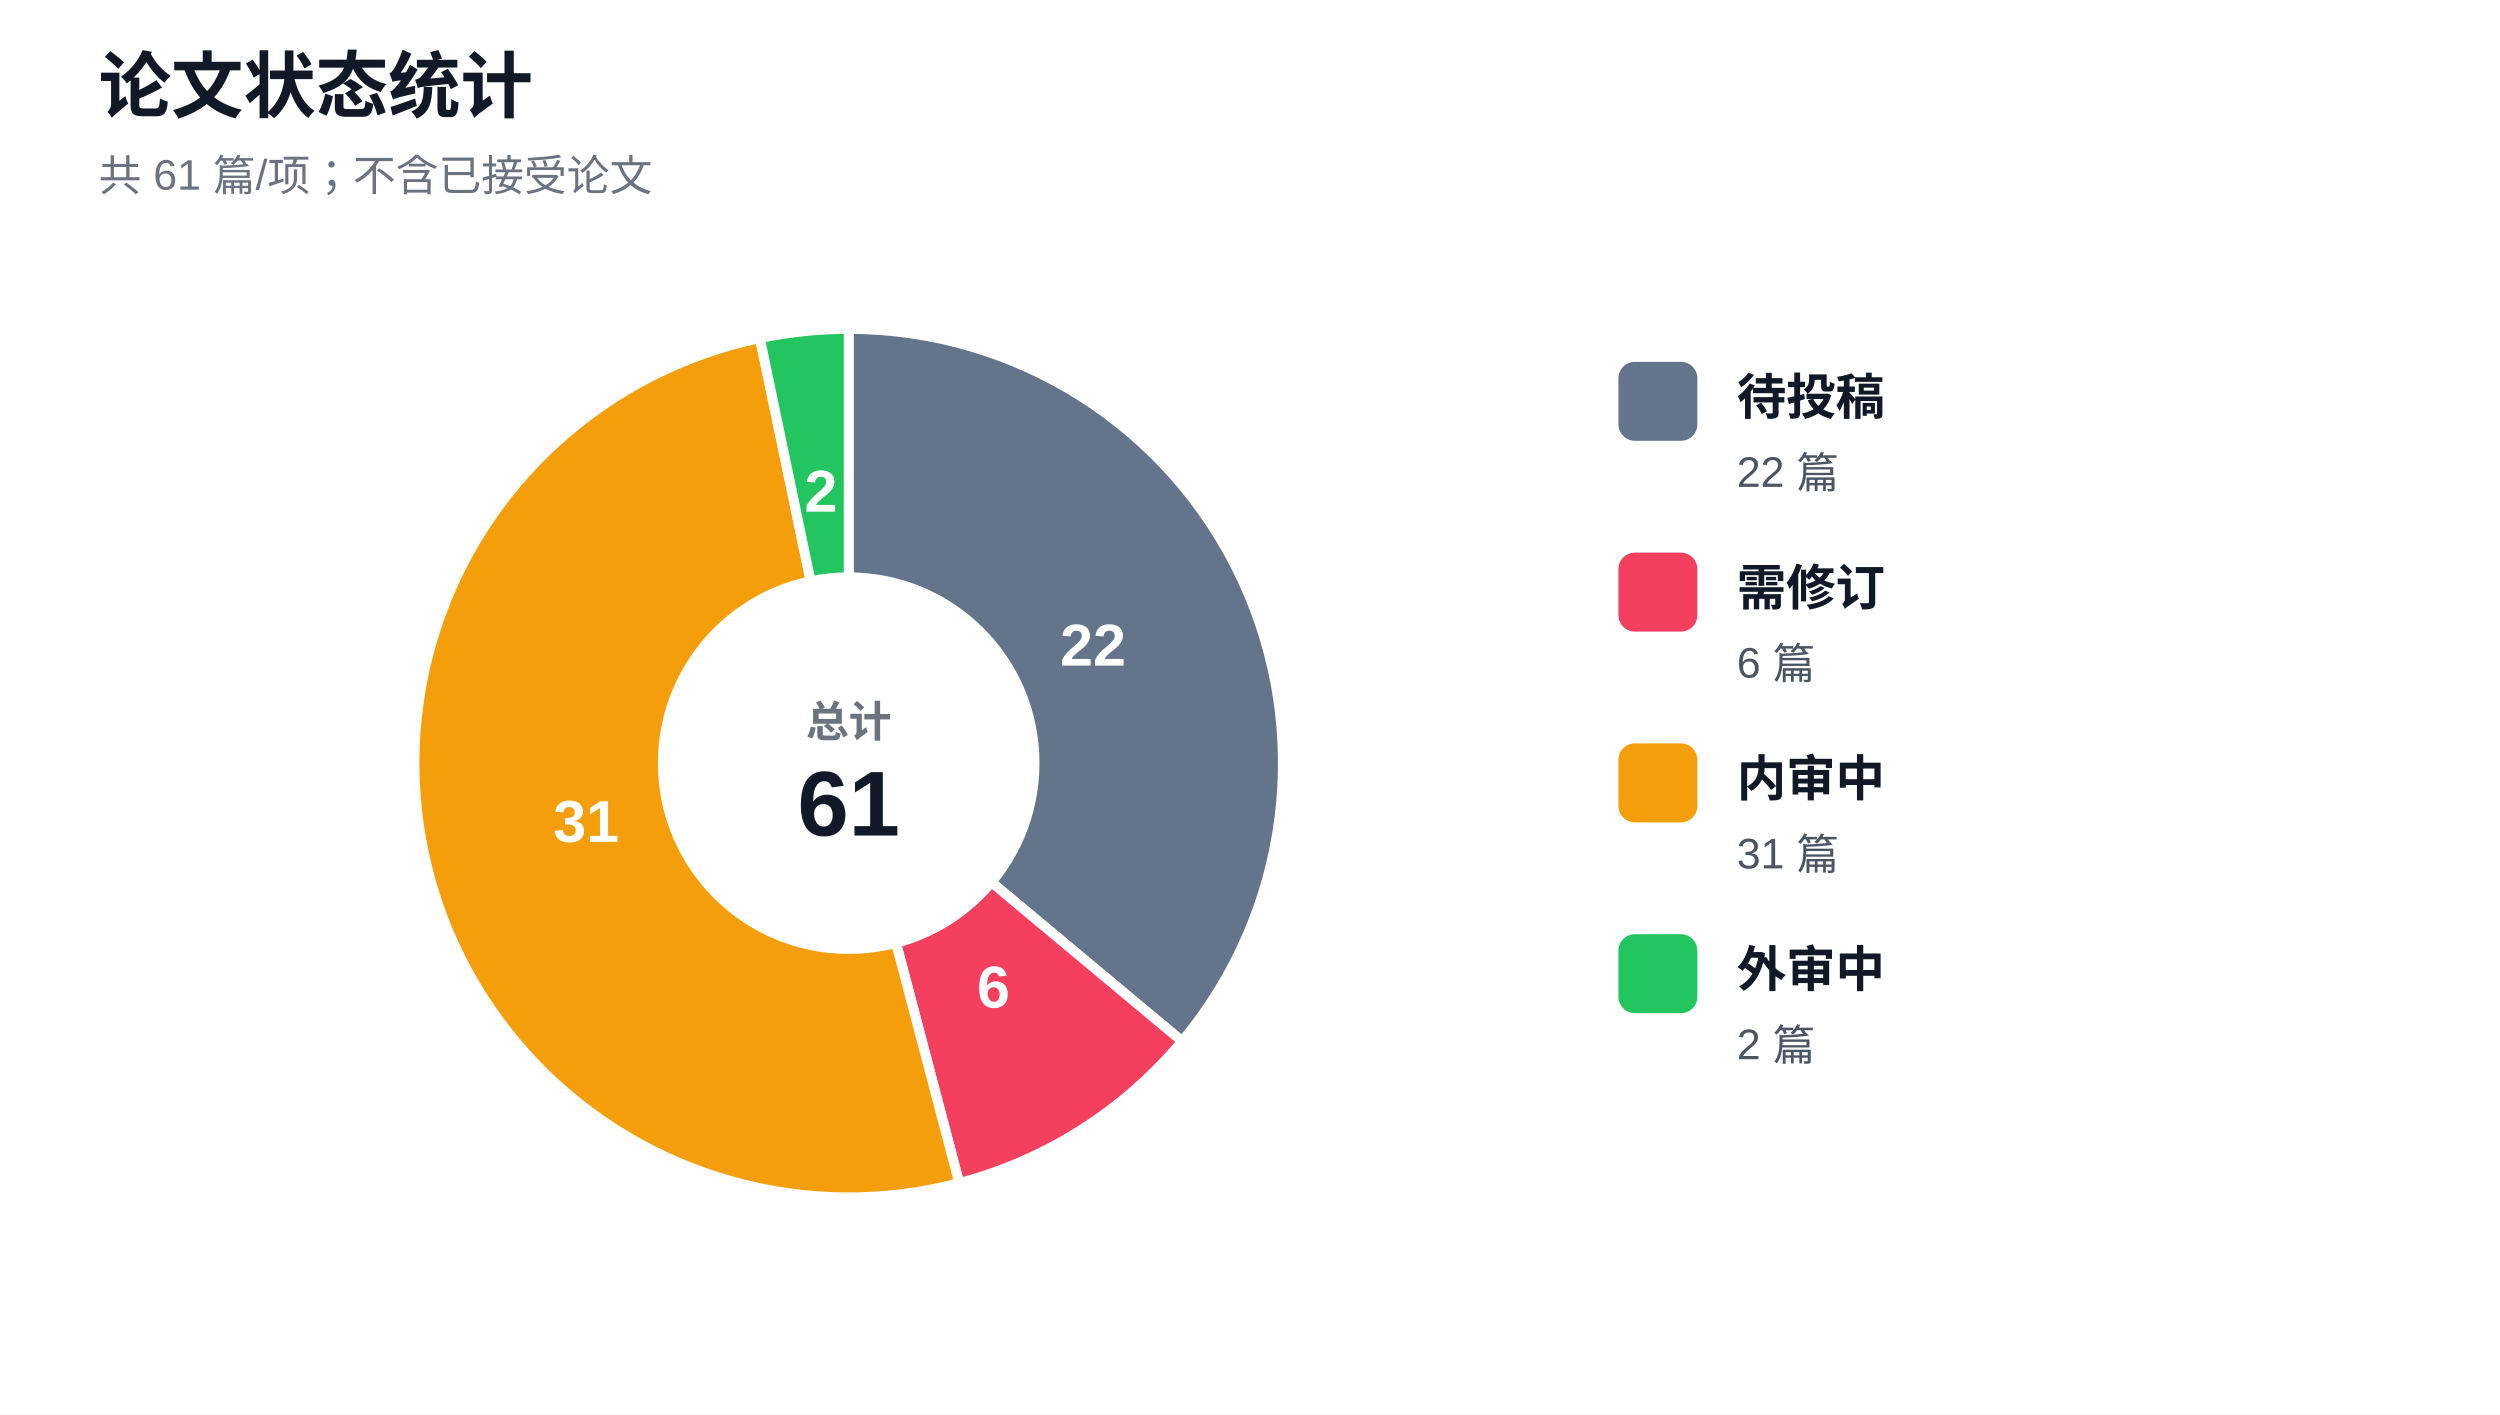
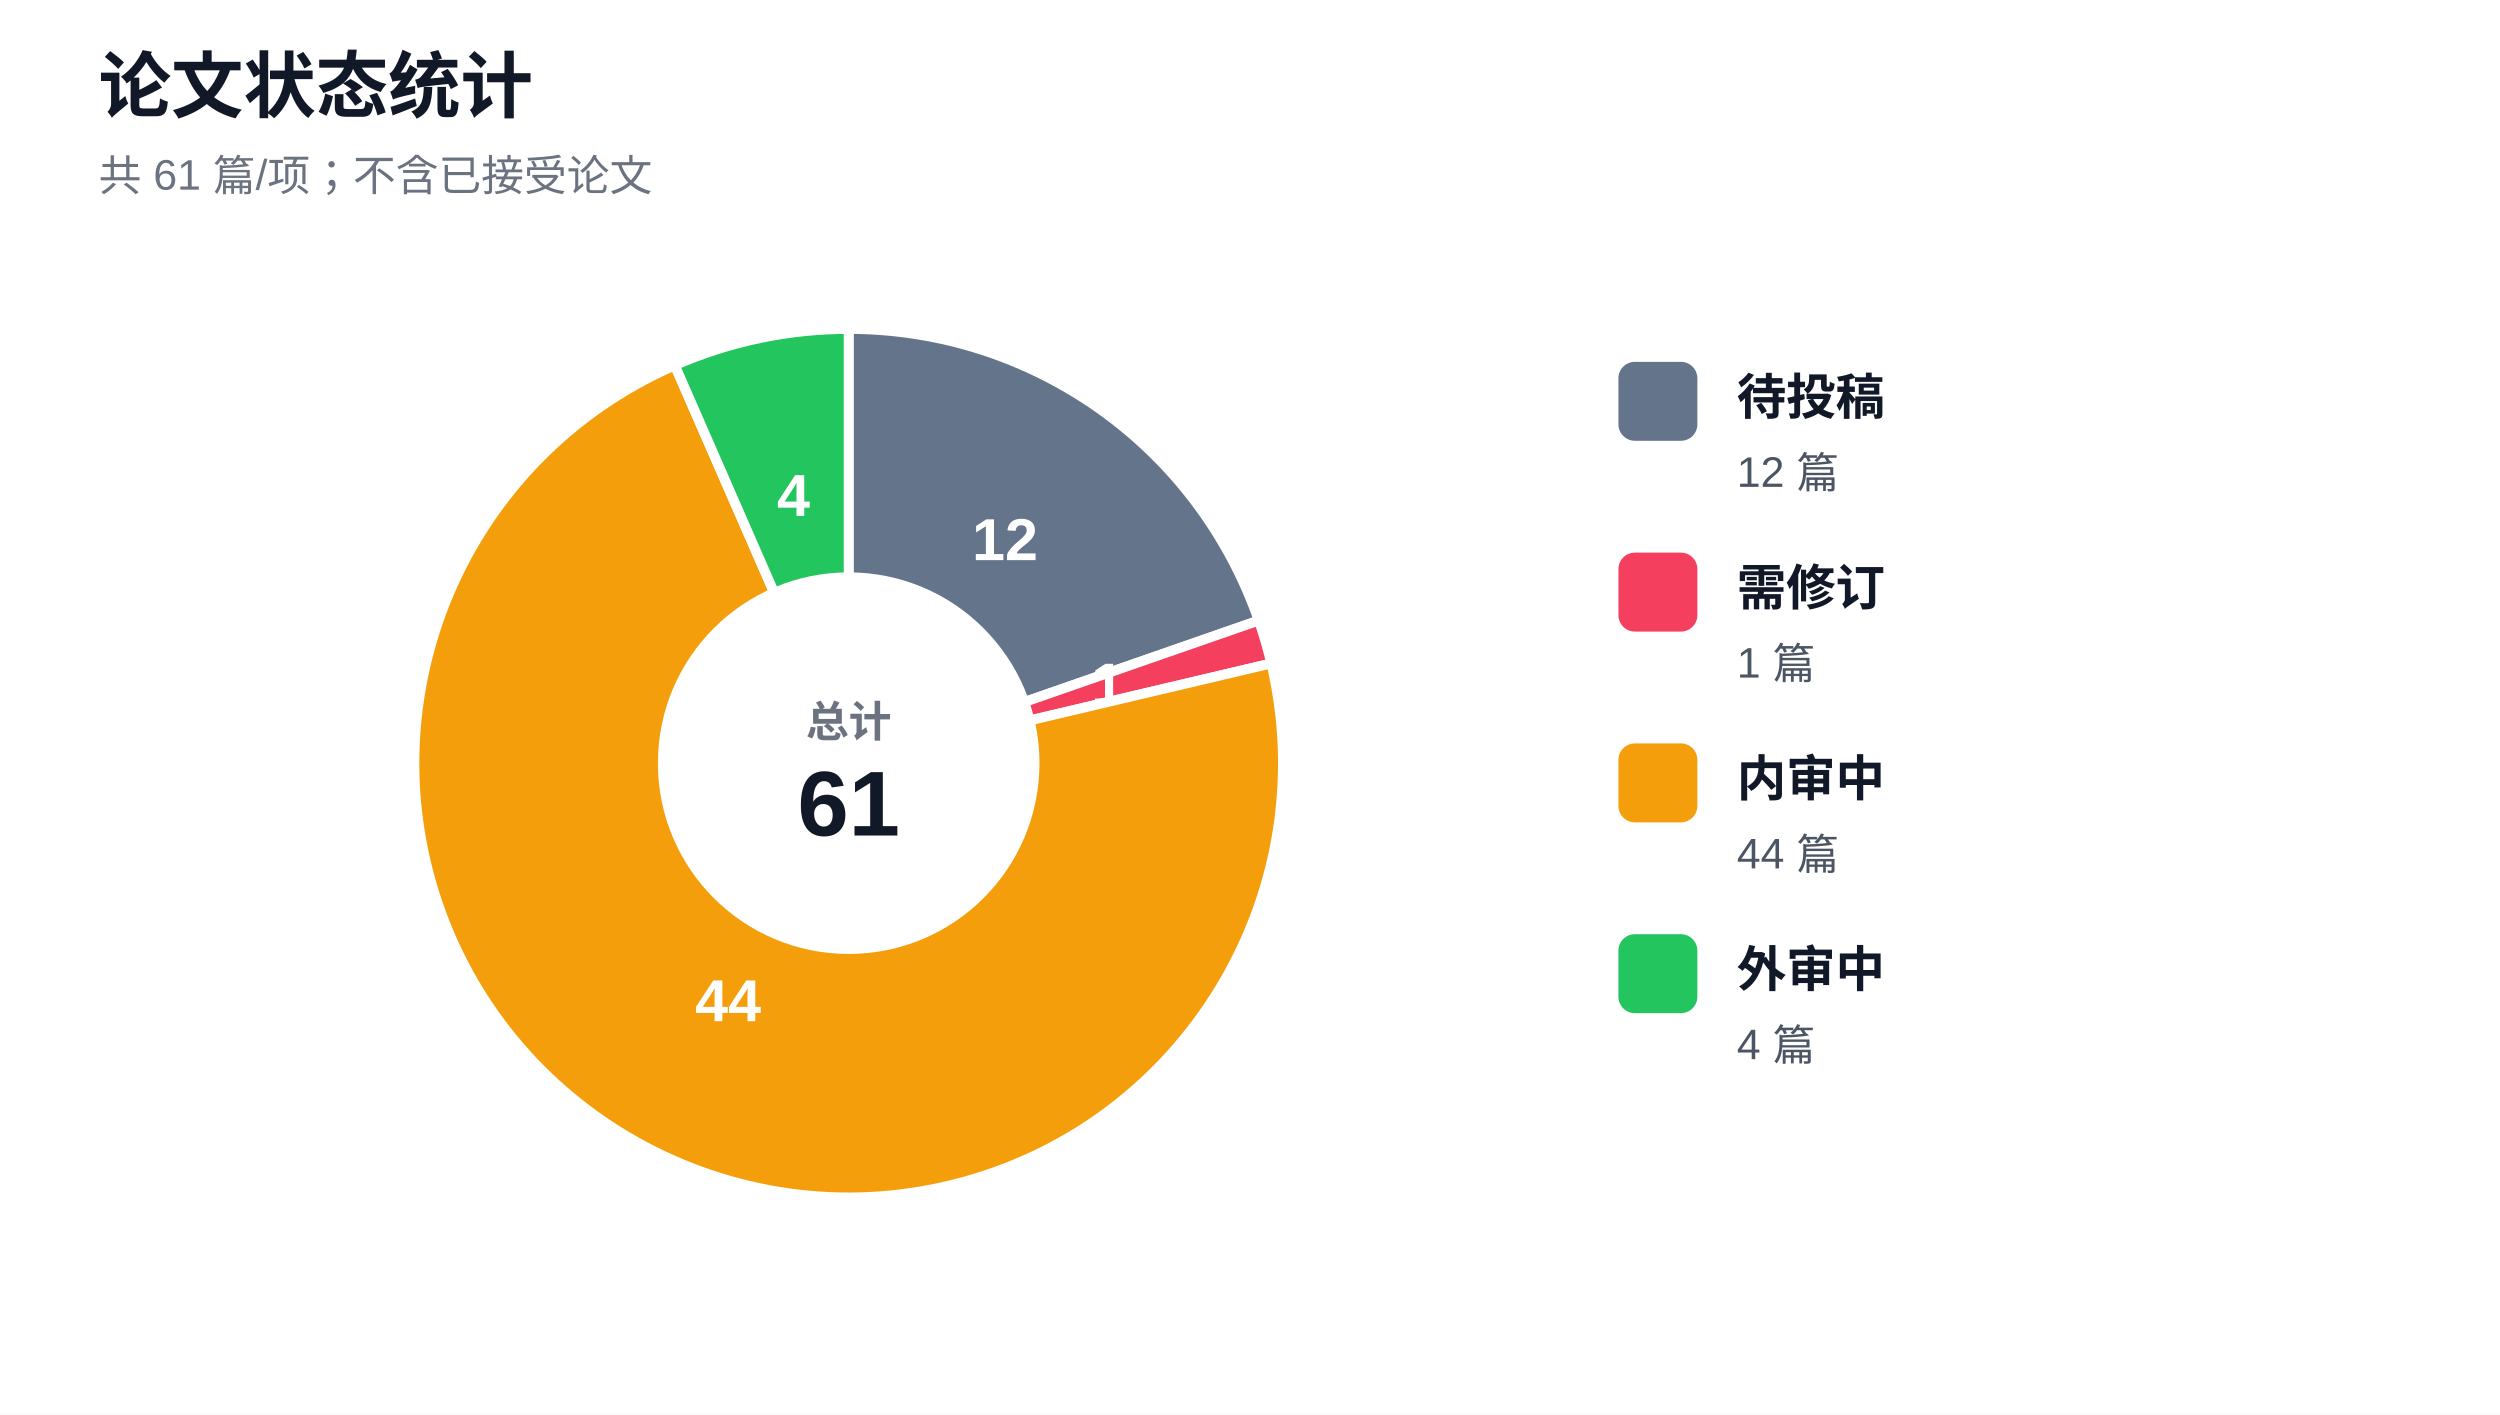
<svg xmlns="http://www.w3.org/2000/svg" width="760" height="430" viewBox="0 0 760 430" role="img" aria-labelledby="title desc">
  <rect width="760" height="430" fill="#ffffff" />
  <text x="30" y="34" fill="#111827" font-family="Arial, Microsoft YaHei, sans-serif" font-size="22" font-weight="700">论文状态统计</text>
  <text x="30" y="58" fill="#6b7280" font-family="Arial, Microsoft YaHei, sans-serif" font-size="13">共 61 篇/项；不含已接受论文</text>
  <g font-family="Arial, Microsoft YaHei, sans-serif">
-     <path d="M 258 232 L 258 100 A 132 132 0 0 1 359.36 316.558 Z" fill="#64748b" stroke="#ffffff" stroke-width="3" />
-     <text x="332.268" y="197.239" fill="#ffffff" font-size="18" font-weight="800" text-anchor="middle" dominant-baseline="middle">22</text>
-     <path d="M 258 232 L 359.36 316.558 A 132 132 0 0 1 291.617 359.648 Z" fill="#f43f5e" stroke="#ffffff" stroke-width="3" />
-     <text x="302.009" y="301.19" fill="#ffffff" font-size="18" font-weight="800" text-anchor="middle" dominant-baseline="middle">6</text>
-     <path d="M 258 232 L 291.617 359.648 A 132 132 0 1 1 230.999 102.791 Z" fill="#f59e0b" stroke="#ffffff" stroke-width="3" />
-     <text x="178.192" y="250.834" fill="#ffffff" font-size="18" font-weight="800" text-anchor="middle" dominant-baseline="middle">31</text>
-     <path d="M 258 232 L 230.999 102.791 A 132 132 0 0 1 258 100 Z" fill="#22c55e" stroke="#ffffff" stroke-width="3" />
-     <text x="249.569" y="150.435" fill="#ffffff" font-size="18" font-weight="800" text-anchor="middle" dominant-baseline="middle">2</text>
+     <path d="M 258 232 L 258 100 A 132 132 0 0 1 382.673 188.632 Z" fill="#64748b" stroke="#ffffff" stroke-width="3" />
+     <text x="305.513" y="165.168" fill="#ffffff" font-size="18" font-weight="800" text-anchor="middle" dominant-baseline="middle">12</text>
+     <path d="M 258 232 L 382.673 188.632 A 132 132 0 0 1 386.471 201.681 Z" fill="#f43f5e" stroke="#ffffff" stroke-width="3" />
+     <text x="336.732" y="209.082" fill="#ffffff" font-size="18" font-weight="800" text-anchor="middle" dominant-baseline="middle">1</text>
+     <path d="M 258 232 L 386.471 201.681 A 132 132 0 1 1 205.14 111.046 Z" fill="#f59e0b" stroke="#ffffff" stroke-width="3" />
+     <text x="221.338" y="305.348" fill="#ffffff" font-size="18" font-weight="800" text-anchor="middle" dominant-baseline="middle">44</text>
+     <path d="M 258 232 L 205.14 111.046 A 132 132 0 0 1 258 100 Z" fill="#22c55e" stroke="#ffffff" stroke-width="3" />
+     <text x="241.227" y="151.734" fill="#ffffff" font-size="18" font-weight="800" text-anchor="middle" dominant-baseline="middle">4</text>
    <circle cx="258" cy="232" r="58" fill="#ffffff" />
    <text x="258" y="224" fill="#6b7280" font-size="13" font-weight="700" text-anchor="middle">总计</text>
    <text x="258" y="254" fill="#111827" font-size="28" font-weight="700" text-anchor="middle">61</text>
  </g>
  <g font-family="Arial, Microsoft YaHei, sans-serif">
    <rect x="492" y="110" width="24" height="24" rx="5" fill="#64748b" />
    <text x="528" y="126" fill="#111827" font-size="15" font-weight="700">待投稿</text>
-     <text x="528" y="148" fill="#4b5563" font-size="13">22 篇</text>
+     <text x="528" y="148" fill="#4b5563" font-size="13">12 篇</text>
    <rect x="492" y="168" width="24" height="24" rx="5" fill="#f43f5e" />
    <text x="528" y="184" fill="#111827" font-size="15" font-weight="700">需修订</text>
-     <text x="528" y="206" fill="#4b5563" font-size="13">6 篇</text>
+     <text x="528" y="206" fill="#4b5563" font-size="13">1 篇</text>
    <rect x="492" y="226" width="24" height="24" rx="5" fill="#f59e0b" />
    <text x="528" y="242" fill="#111827" font-size="15" font-weight="700">内审中</text>
-     <text x="528" y="264" fill="#4b5563" font-size="13">31 篇</text>
+     <text x="528" y="264" fill="#4b5563" font-size="13">44 篇</text>
    <rect x="492" y="284" width="24" height="24" rx="5" fill="#22c55e" />
    <text x="528" y="300" fill="#111827" font-size="15" font-weight="700">外审中</text>
-     <text x="528" y="322" fill="#4b5563" font-size="13">2 篇</text>
+     <text x="528" y="322" fill="#4b5563" font-size="13">4 篇</text>
  </g>
</svg>
